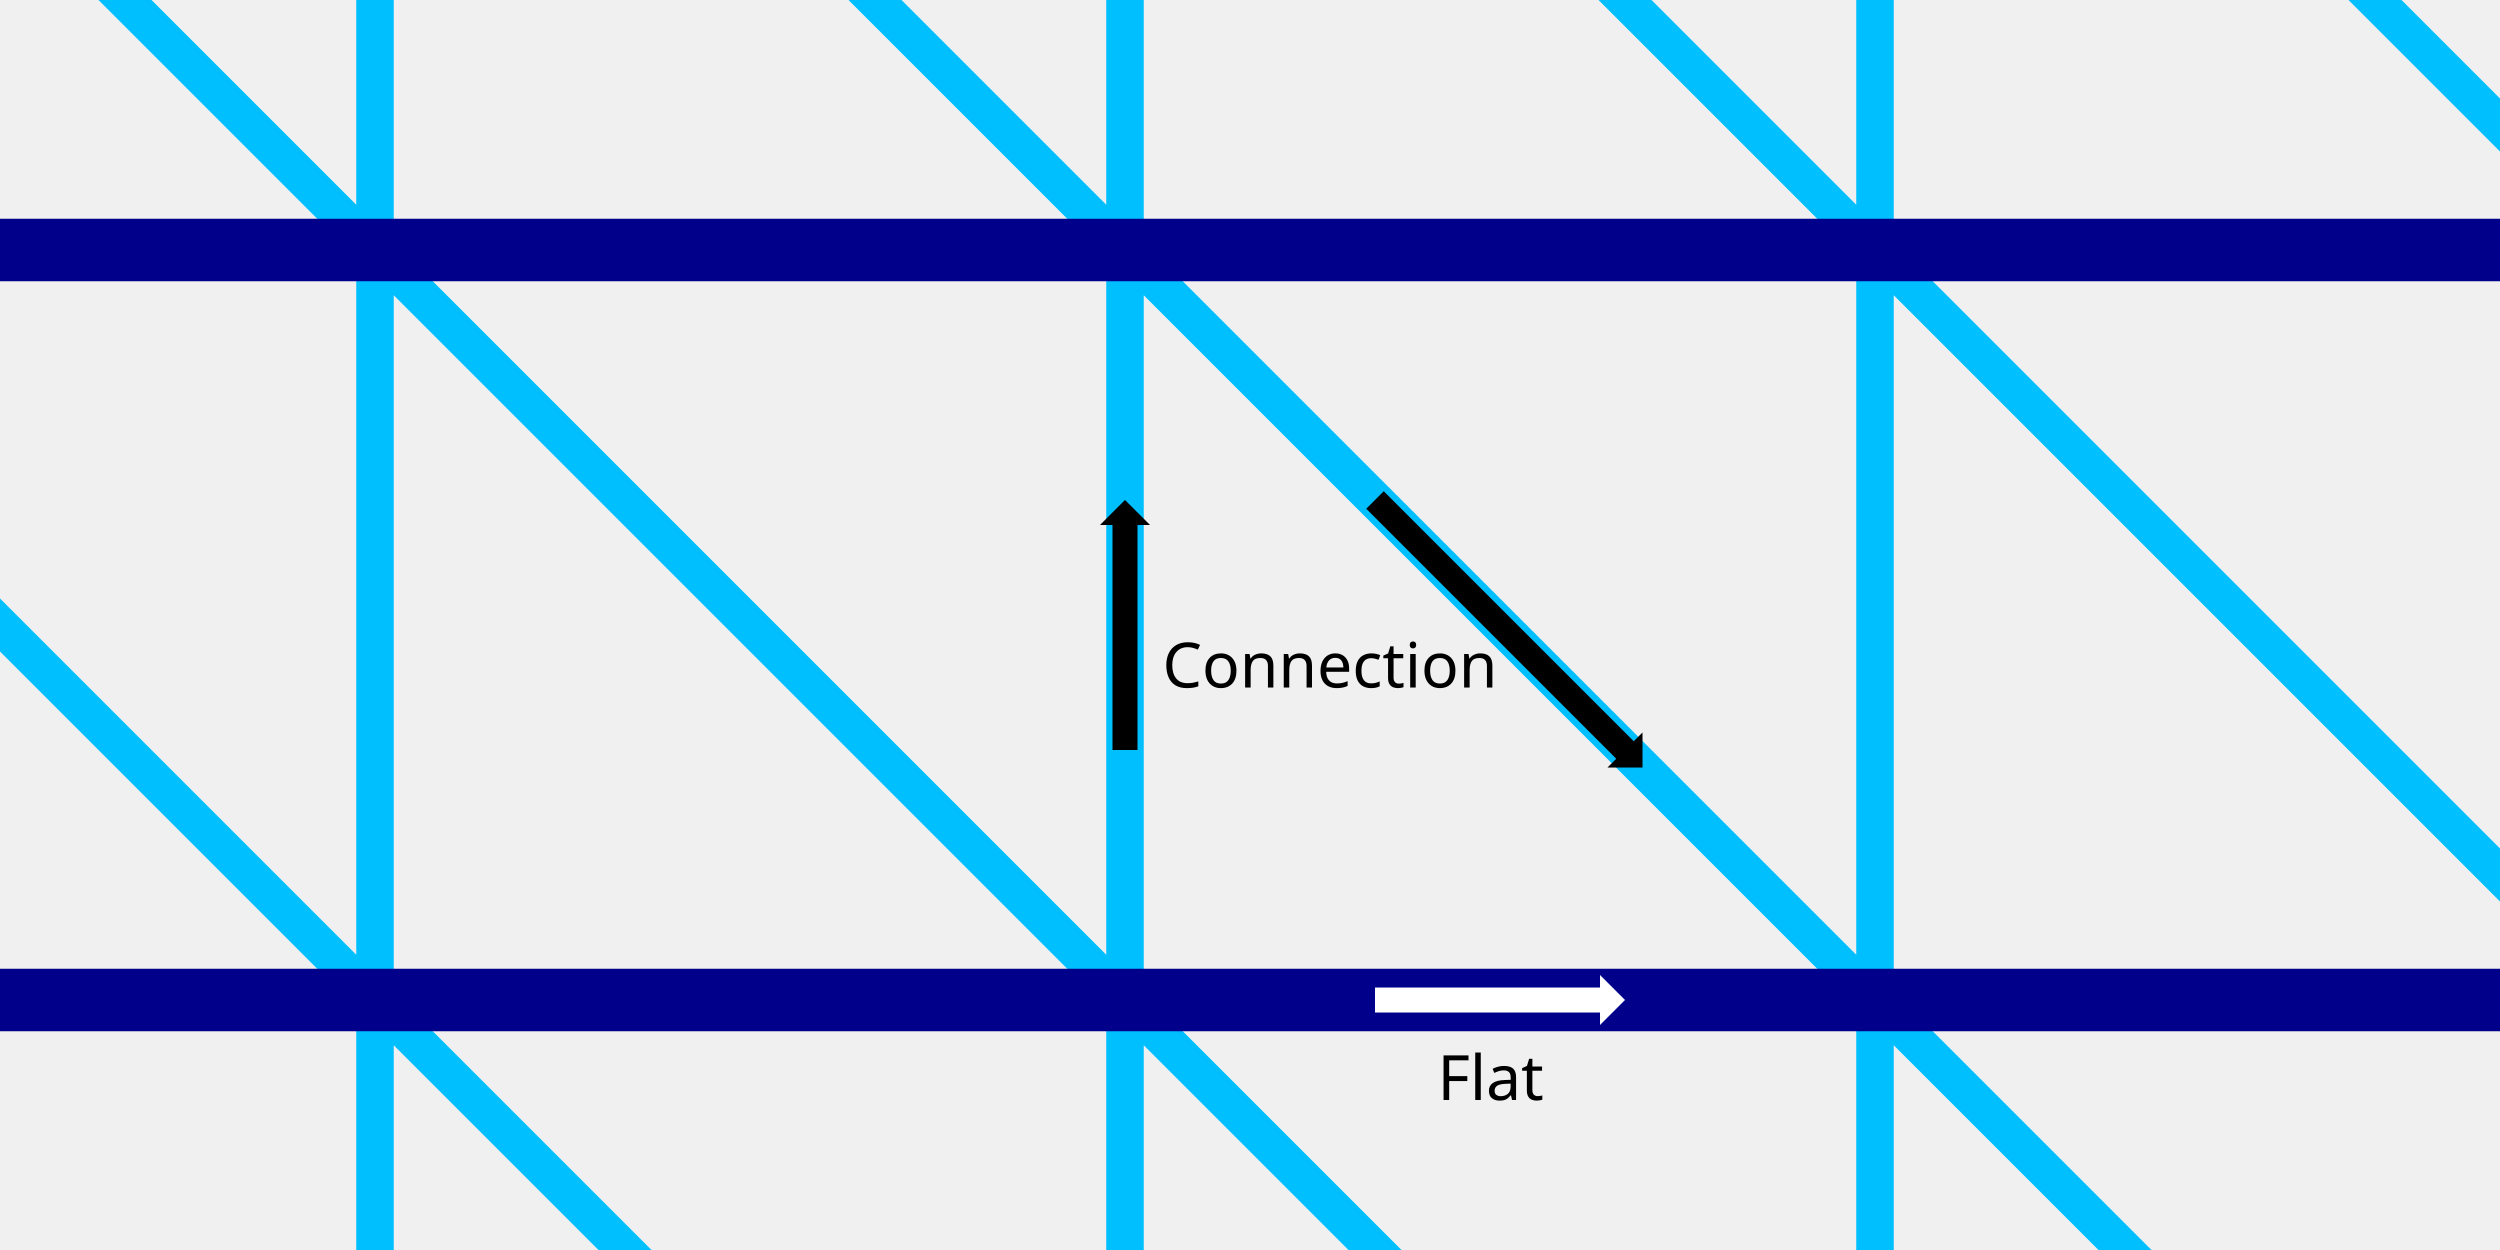
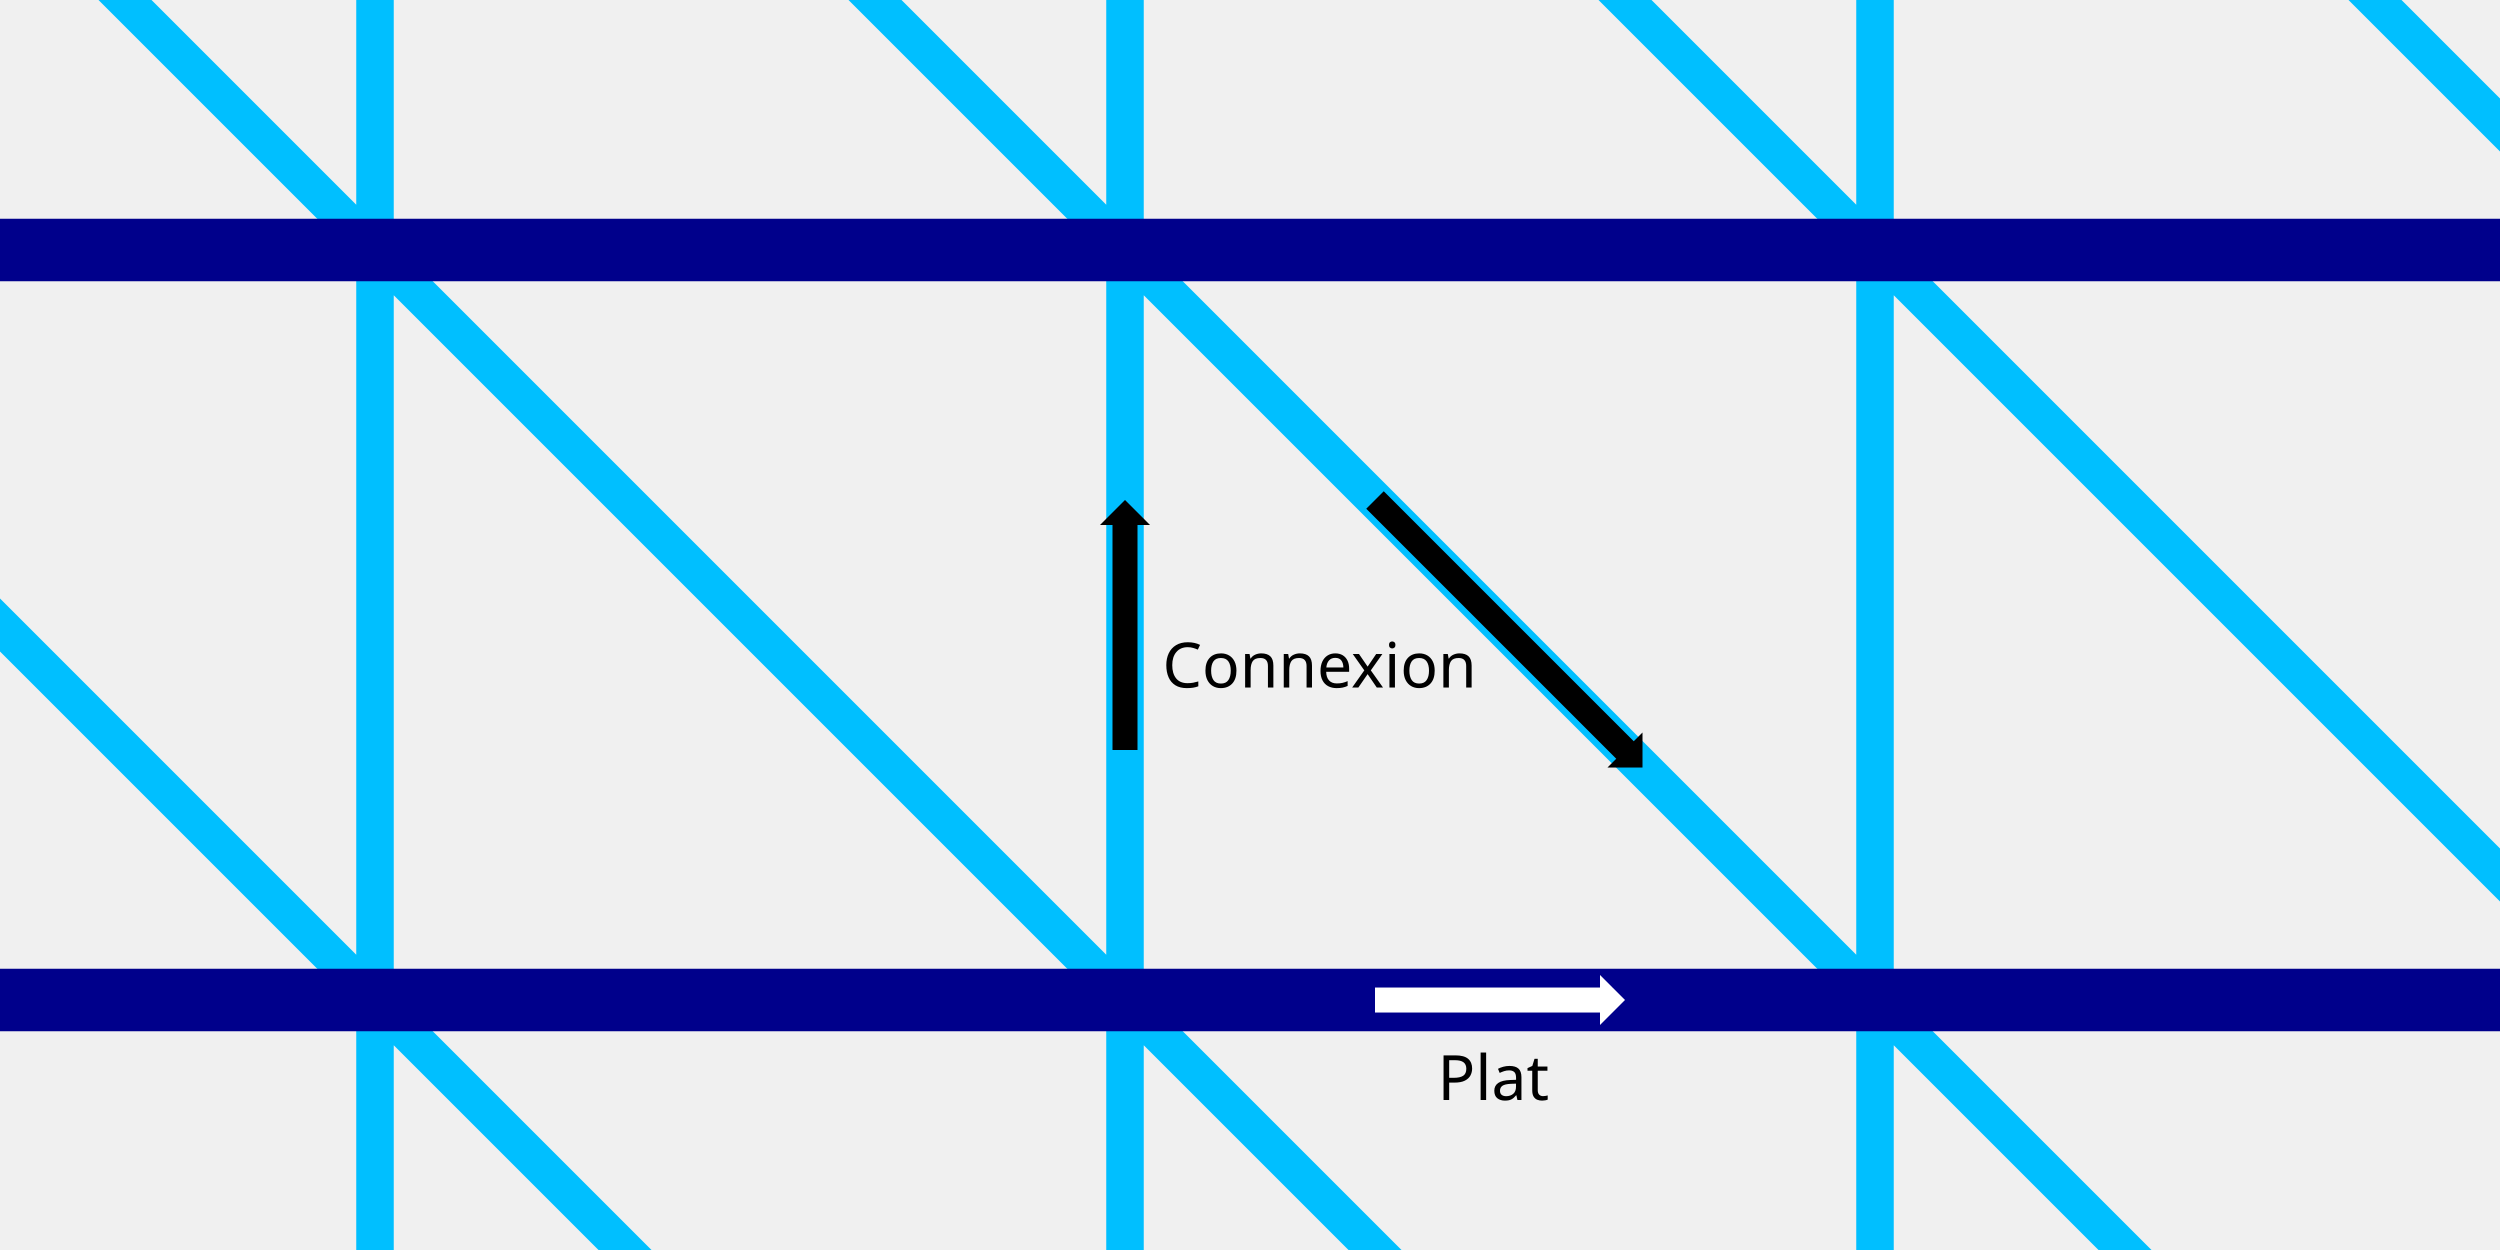
<svg xmlns="http://www.w3.org/2000/svg" width="2000" height="1000">
  <g stroke="deepskyblue" stroke-width="30" fill="none" stroke-linejoin="bevel">
    <path d="M-300,-400 l600,600 v-600 l600,600 v-600 l600,600 v-600 l600,600 v-600" />
    <path d="M-300,200 l600,600 v-600 l600,600 v-600 l600,600 v-600 l600,600 v-600" />
    <path d="M-300,800 l600,600 v-600 l600,600 v-600 l600,600 v-600 l600,600 v-600" />
  </g>
  <g stroke="darkblue" stroke-width="50" fill="none">
    <line x1="0" y1="800" x2="2000" y2="800" />
    <line x1="0" y1="200" x2="2000" y2="200" />
  </g>
  <polygon fill="white" points="1100,810 1280,810 1280,820 1300,800 1280,780 1280,790 1100,790" />
  <polygon points="910,600 910,420 920,420 900,400 880,420 890,420 890,600" />
  <polygon points="1107,393 1307,593 1314,586 1314,614 1286,614 1293,607 1093,407" />
  <g font-family="sans-serif" font-size="50px">
-     <text x="1150" y="880">Flat</text>
-     <text x="930" y="550">Connection</text>
+     <text x="1150" y="880">Plat</text>
+     <text x="930" y="550">Connexion</text>
  </g>
</svg>
